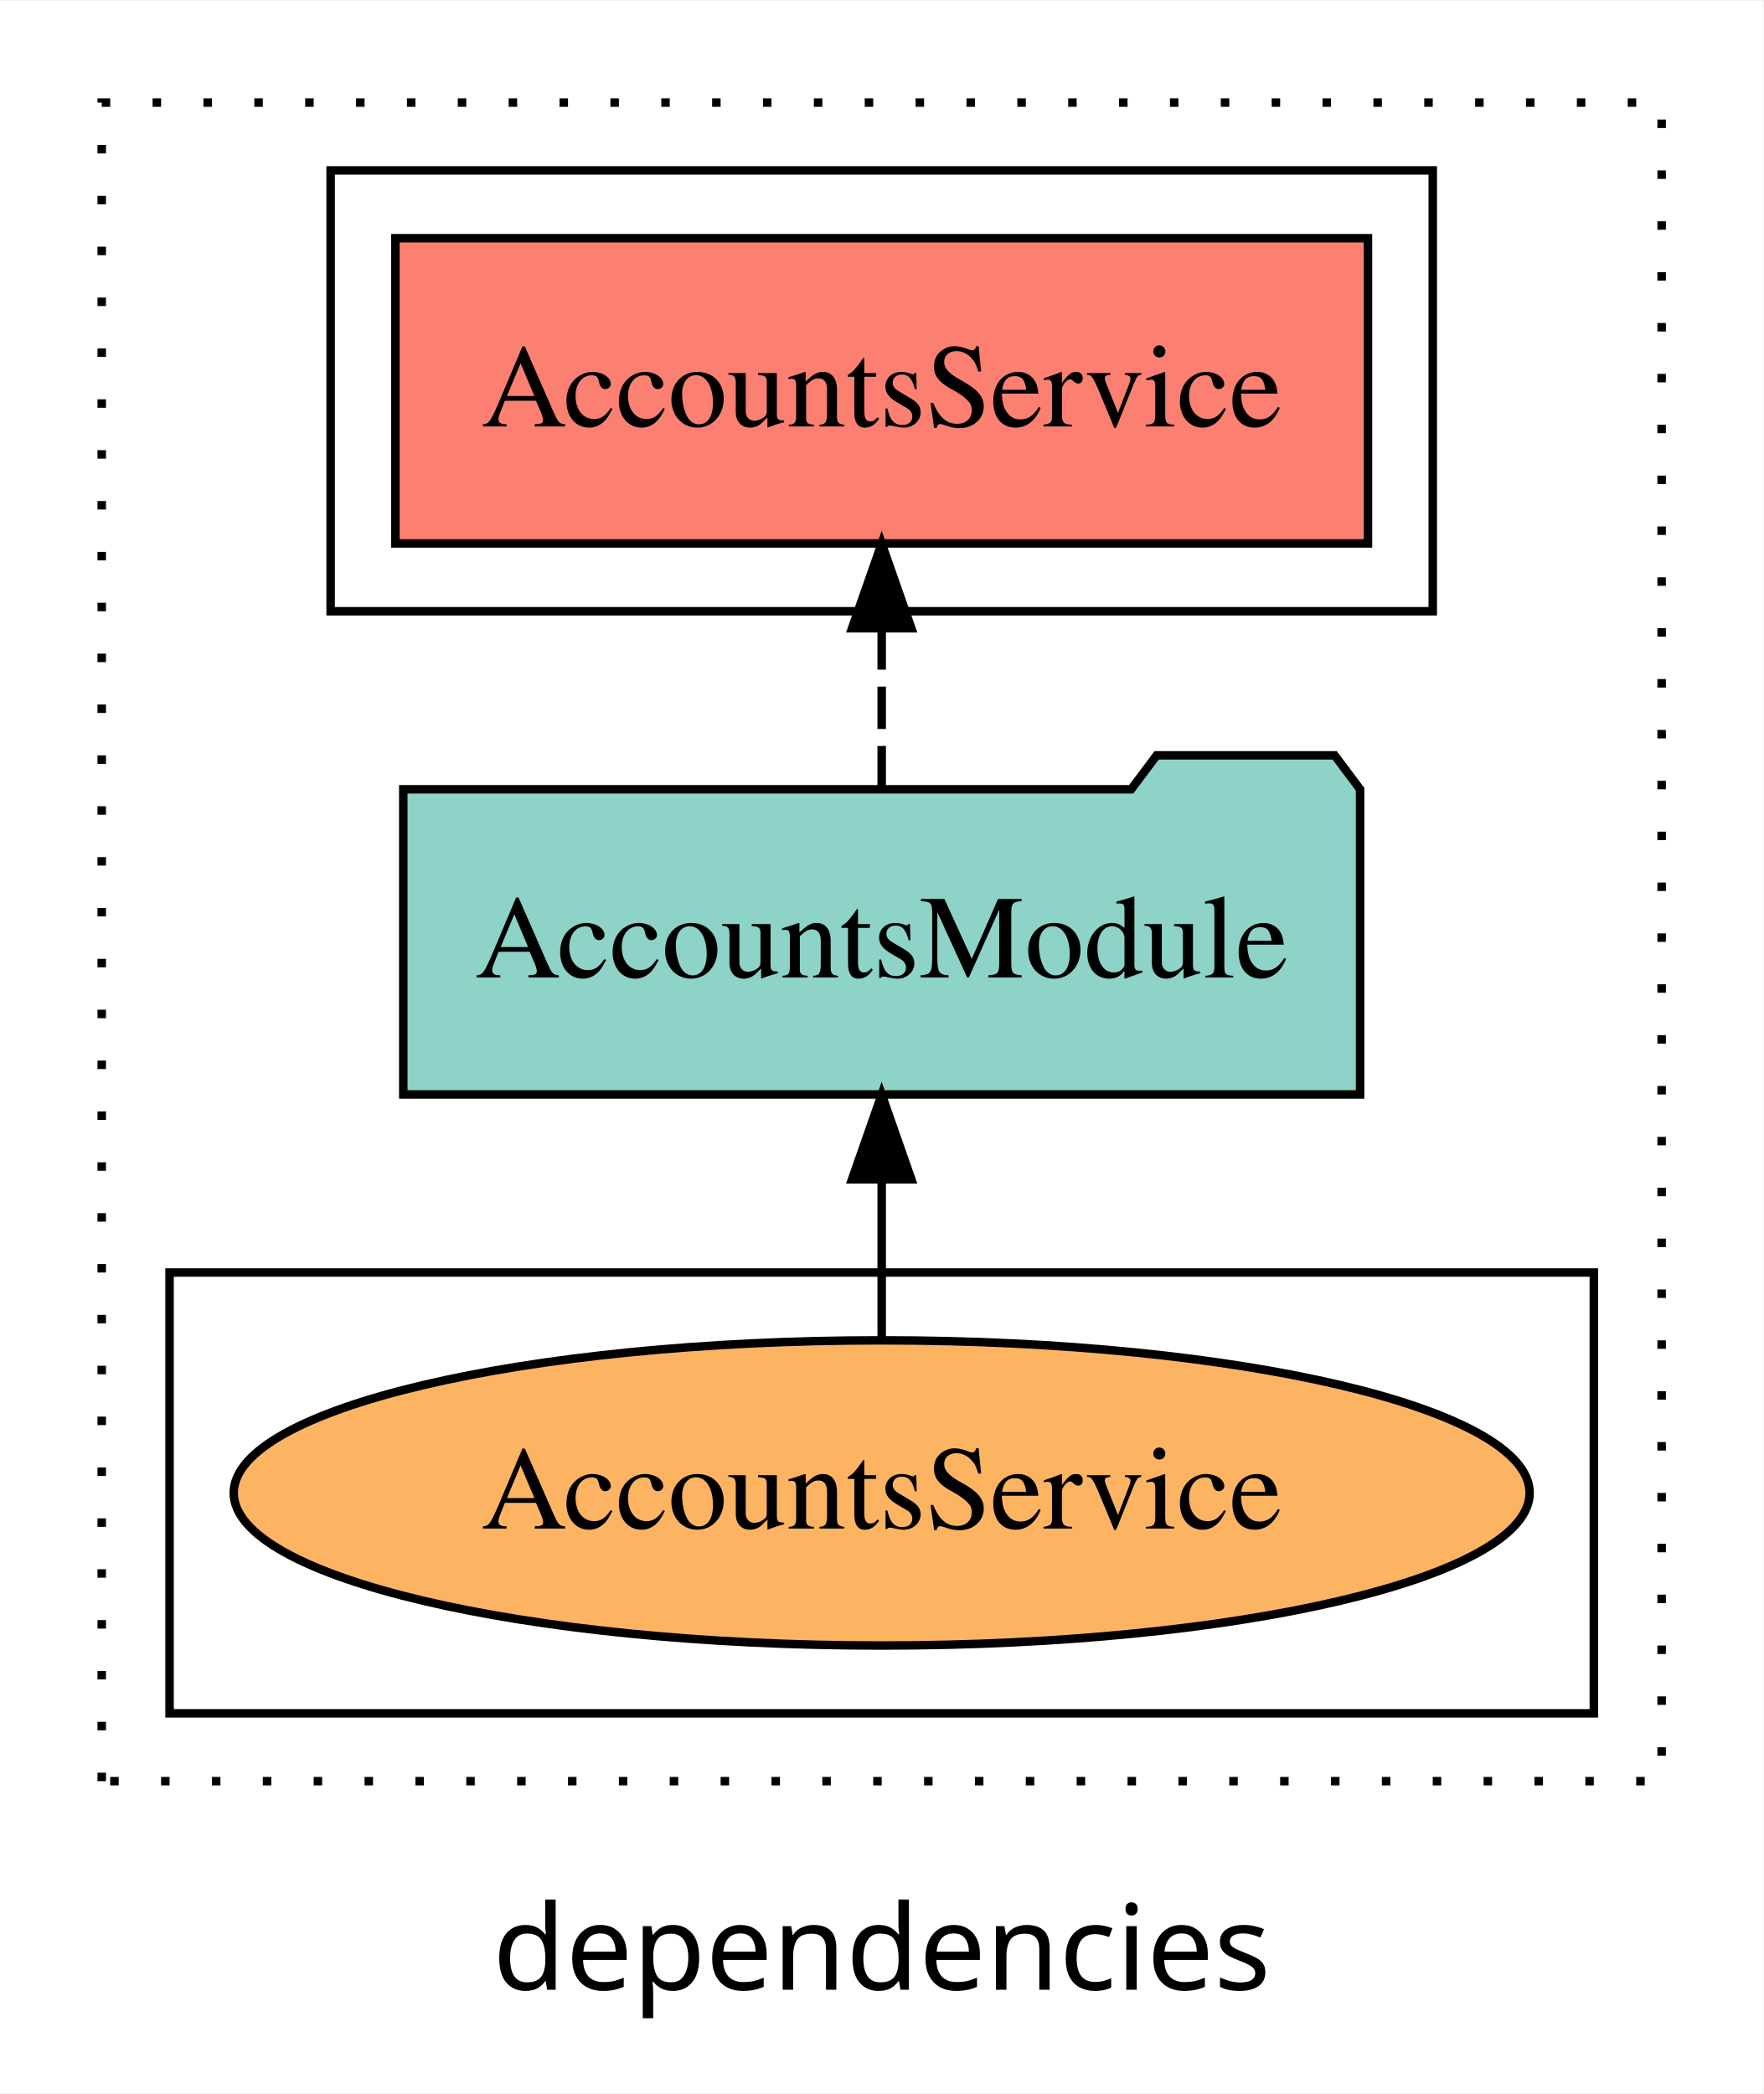
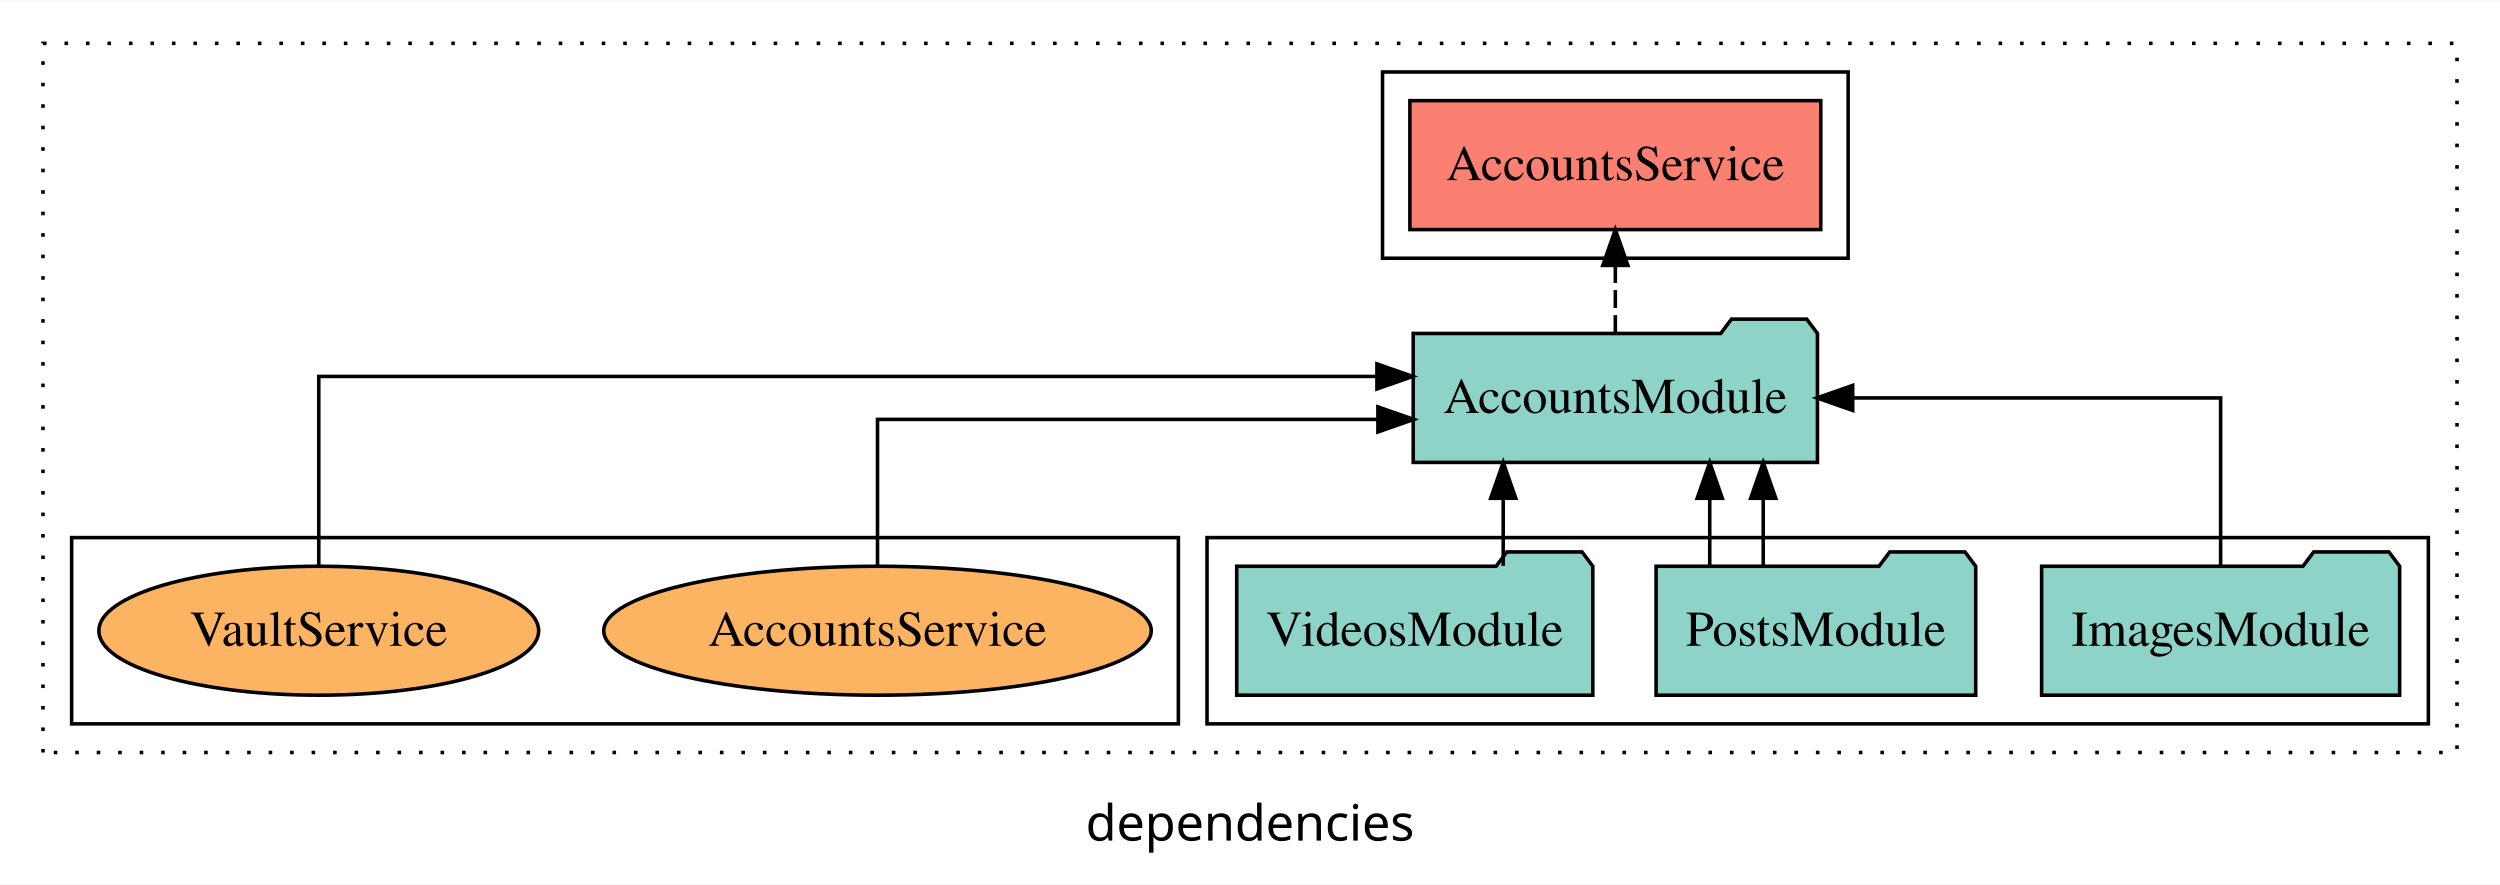
- <svg xmlns="http://www.w3.org/2000/svg" width="208pt" height="247pt" viewBox="0.00 0.00 208.00 246.80">
+ <svg xmlns="http://www.w3.org/2000/svg" width="698pt" height="247pt" viewBox="0.00 0.00 698.00 246.80">
  <g id="graph0" class="graph" transform="scale(1 1) rotate(0) translate(4 242.8)">
-     <polygon fill="white" stroke="transparent" points="-4,4 -4,-242.8 204,-242.8 204,4 -4,4" />
-     <text text-anchor="middle" x="100" y="-8.2" font-family="sans-serif" font-size="14.00">dependencies</text>
+     <polygon fill="white" stroke="transparent" points="-4,4 -4,-242.8 694,-242.8 694,4 -4,4" />
+     <text text-anchor="middle" x="345" y="-8.2" font-family="sans-serif" font-size="14.00">dependencies</text>
    <g id="clust1" class="cluster">
-       <polygon fill="none" stroke="black" stroke-dasharray="1,5" points="8,-32.8 8,-230.8 192,-230.8 192,-32.8 8,-32.8" />
+       <polygon fill="none" stroke="black" stroke-dasharray="1,5" points="8,-32.8 8,-230.8 682,-230.8 682,-32.8 8,-32.8" />
    </g>
    <g id="clust4" class="cluster">
-       <polygon fill="none" stroke="black" points="35,-170.8 35,-222.8 165,-222.8 165,-170.8 35,-170.8" />
+       <polygon fill="none" stroke="black" points="382,-170.8 382,-222.8 512,-222.8 512,-170.8 382,-170.8" />
+     </g>
+     <g id="clust3" class="cluster">
+       <polygon fill="none" stroke="black" points="333,-40.8 333,-92.8 674,-92.8 674,-40.8 333,-40.8" />
    </g>
    <g id="clust6" class="cluster">
-       <polygon fill="none" stroke="black" points="16,-40.8 16,-92.8 184,-92.8 184,-40.8 16,-40.8" />
+       <polygon fill="none" stroke="black" points="16,-40.8 16,-92.8 325,-92.8 325,-40.8 16,-40.8" />
    </g>
    <g id="node1" class="node">
-       <polygon fill="#fb8072" stroke="black" points="157.36,-214.8 42.64,-214.8 42.64,-178.8 157.36,-178.8 157.36,-214.8" />
-       <text text-anchor="middle" x="100" y="-192.6" font-family="Times,serif" font-size="14.00">AccountsService </text>
+       <polygon fill="#8dd3c7" stroke="black" points="665.98,-84.8 662.98,-88.8 641.98,-88.8 638.98,-84.8 566.02,-84.8 566.02,-48.8 665.98,-48.8 665.98,-84.8" />
+       <text text-anchor="middle" x="616" y="-62.6" font-family="Times,serif" font-size="14.00">ImagesModule</text>
+     </g>
+     <g id="node4" class="node">
+       <polygon fill="#8dd3c7" stroke="black" points="503.43,-149.8 500.43,-153.8 479.43,-153.8 476.43,-149.8 390.57,-149.8 390.57,-113.8 503.43,-113.8 503.43,-149.8" />
+       <text text-anchor="middle" x="447" y="-127.6" font-family="Times,serif" font-size="14.00">AccountsModule</text>
+     </g>
+     <g id="edge1" class="edge">
+       <path fill="none" stroke="black" d="M616,-84.91C616,-104.14 616,-131.8 616,-131.8 616,-131.8 513.27,-131.8 513.27,-131.8" />
+       <polygon fill="black" stroke="black" points="513.27,-128.3 503.27,-131.8 513.27,-135.3 513.27,-128.3" />
    </g>
    <g id="node2" class="node">
-       <polygon fill="#8dd3c7" stroke="black" points="156.43,-149.8 153.43,-153.8 132.43,-153.8 129.43,-149.8 43.57,-149.8 43.57,-113.8 156.43,-113.8 156.43,-149.8" />
-       <text text-anchor="middle" x="100" y="-127.6" font-family="Times,serif" font-size="14.00">AccountsModule</text>
+       <polygon fill="#8dd3c7" stroke="black" points="547.62,-84.8 544.62,-88.8 523.62,-88.8 520.62,-84.8 458.38,-84.8 458.38,-48.8 547.62,-48.8 547.62,-84.8" />
+       <text text-anchor="middle" x="503" y="-62.6" font-family="Times,serif" font-size="14.00">PostsModule</text>
    </g>
-     <g id="edge1" class="edge">
-       <path fill="none" stroke="black" stroke-dasharray="5,2" d="M100,-149.91C100,-149.91 100,-168.79 100,-168.79" />
-       <polygon fill="black" stroke="black" points="96.5,-168.79 100,-178.79 103.5,-168.79 96.5,-168.79" />
+     <g id="edge2" class="edge">
+       <path fill="none" stroke="black" d="M473.36,-84.91C473.36,-84.91 473.36,-103.79 473.36,-103.79" />
+       <polygon fill="black" stroke="black" points="469.86,-103.79 473.36,-113.79 476.86,-103.79 469.86,-103.79" />
+     </g>
+     <g id="edge3" class="edge">
+       <path fill="none" stroke="black" d="M488.29,-84.91C488.29,-84.91 488.29,-103.79 488.29,-103.79" />
+       <polygon fill="black" stroke="black" points="484.79,-103.79 488.29,-113.79 491.79,-103.79 484.79,-103.79" />
    </g>
    <g id="node3" class="node">
-       <ellipse fill="#fdb462" stroke="black" cx="100" cy="-66.8" rx="76.43" ry="18" />
-       <text text-anchor="middle" x="100" y="-62.6" font-family="Times,serif" font-size="14.00">AccountsService</text>
+       <polygon fill="#8dd3c7" stroke="black" points="440.71,-84.8 437.71,-88.8 416.71,-88.8 413.71,-84.8 341.29,-84.8 341.29,-48.8 440.71,-48.8 440.71,-84.8" />
+       <text text-anchor="middle" x="391" y="-62.6" font-family="Times,serif" font-size="14.00">VideosModule</text>
    </g>
-     <g id="edge2" class="edge">
-       <path fill="none" stroke="black" d="M100,-84.91C100,-84.91 100,-103.79 100,-103.79" />
-       <polygon fill="black" stroke="black" points="96.5,-103.79 100,-113.79 103.5,-103.79 96.5,-103.79" />
+     <g id="edge4" class="edge">
+       <path fill="none" stroke="black" d="M415.7,-84.91C415.7,-84.91 415.7,-103.79 415.7,-103.79" />
+       <polygon fill="black" stroke="black" points="412.2,-103.79 415.7,-113.79 419.2,-103.79 412.2,-103.79" />
+     </g>
+     <g id="node5" class="node">
+       <polygon fill="#fb8072" stroke="black" points="504.36,-214.8 389.64,-214.8 389.64,-178.8 504.36,-178.8 504.36,-214.8" />
+       <text text-anchor="middle" x="447" y="-192.6" font-family="Times,serif" font-size="14.00">AccountsService </text>
+     </g>
+     <g id="edge5" class="edge">
+       <path fill="none" stroke="black" stroke-dasharray="5,2" d="M447,-149.91C447,-149.91 447,-168.79 447,-168.79" />
+       <polygon fill="black" stroke="black" points="443.5,-168.79 447,-178.79 450.5,-168.79 443.5,-168.79" />
+     </g>
+     <g id="node6" class="node">
+       <ellipse fill="#fdb462" stroke="black" cx="241" cy="-66.8" rx="76.43" ry="18" />
+       <text text-anchor="middle" x="241" y="-62.6" font-family="Times,serif" font-size="14.00">AccountsService</text>
+     </g>
+     <g id="edge6" class="edge">
+       <path fill="none" stroke="black" d="M241,-84.82C241,-102.17 241,-125.8 241,-125.8 241,-125.8 380.71,-125.8 380.71,-125.8" />
+       <polygon fill="black" stroke="black" points="380.71,-129.3 390.71,-125.8 380.71,-122.3 380.71,-129.3" />
+     </g>
+     <g id="node7" class="node">
+       <ellipse fill="#fdb462" stroke="black" cx="85" cy="-66.8" rx="61.4" ry="18" />
+       <text text-anchor="middle" x="85" y="-62.6" font-family="Times,serif" font-size="14.00">VaultService</text>
+     </g>
+     <g id="edge7" class="edge">
+       <path fill="none" stroke="black" d="M85,-85.08C85,-106.12 85,-137.8 85,-137.8 85,-137.8 380.44,-137.8 380.44,-137.8" />
+       <polygon fill="black" stroke="black" points="380.44,-141.3 390.44,-137.8 380.44,-134.3 380.44,-141.3" />
    </g>
  </g>
</svg>
